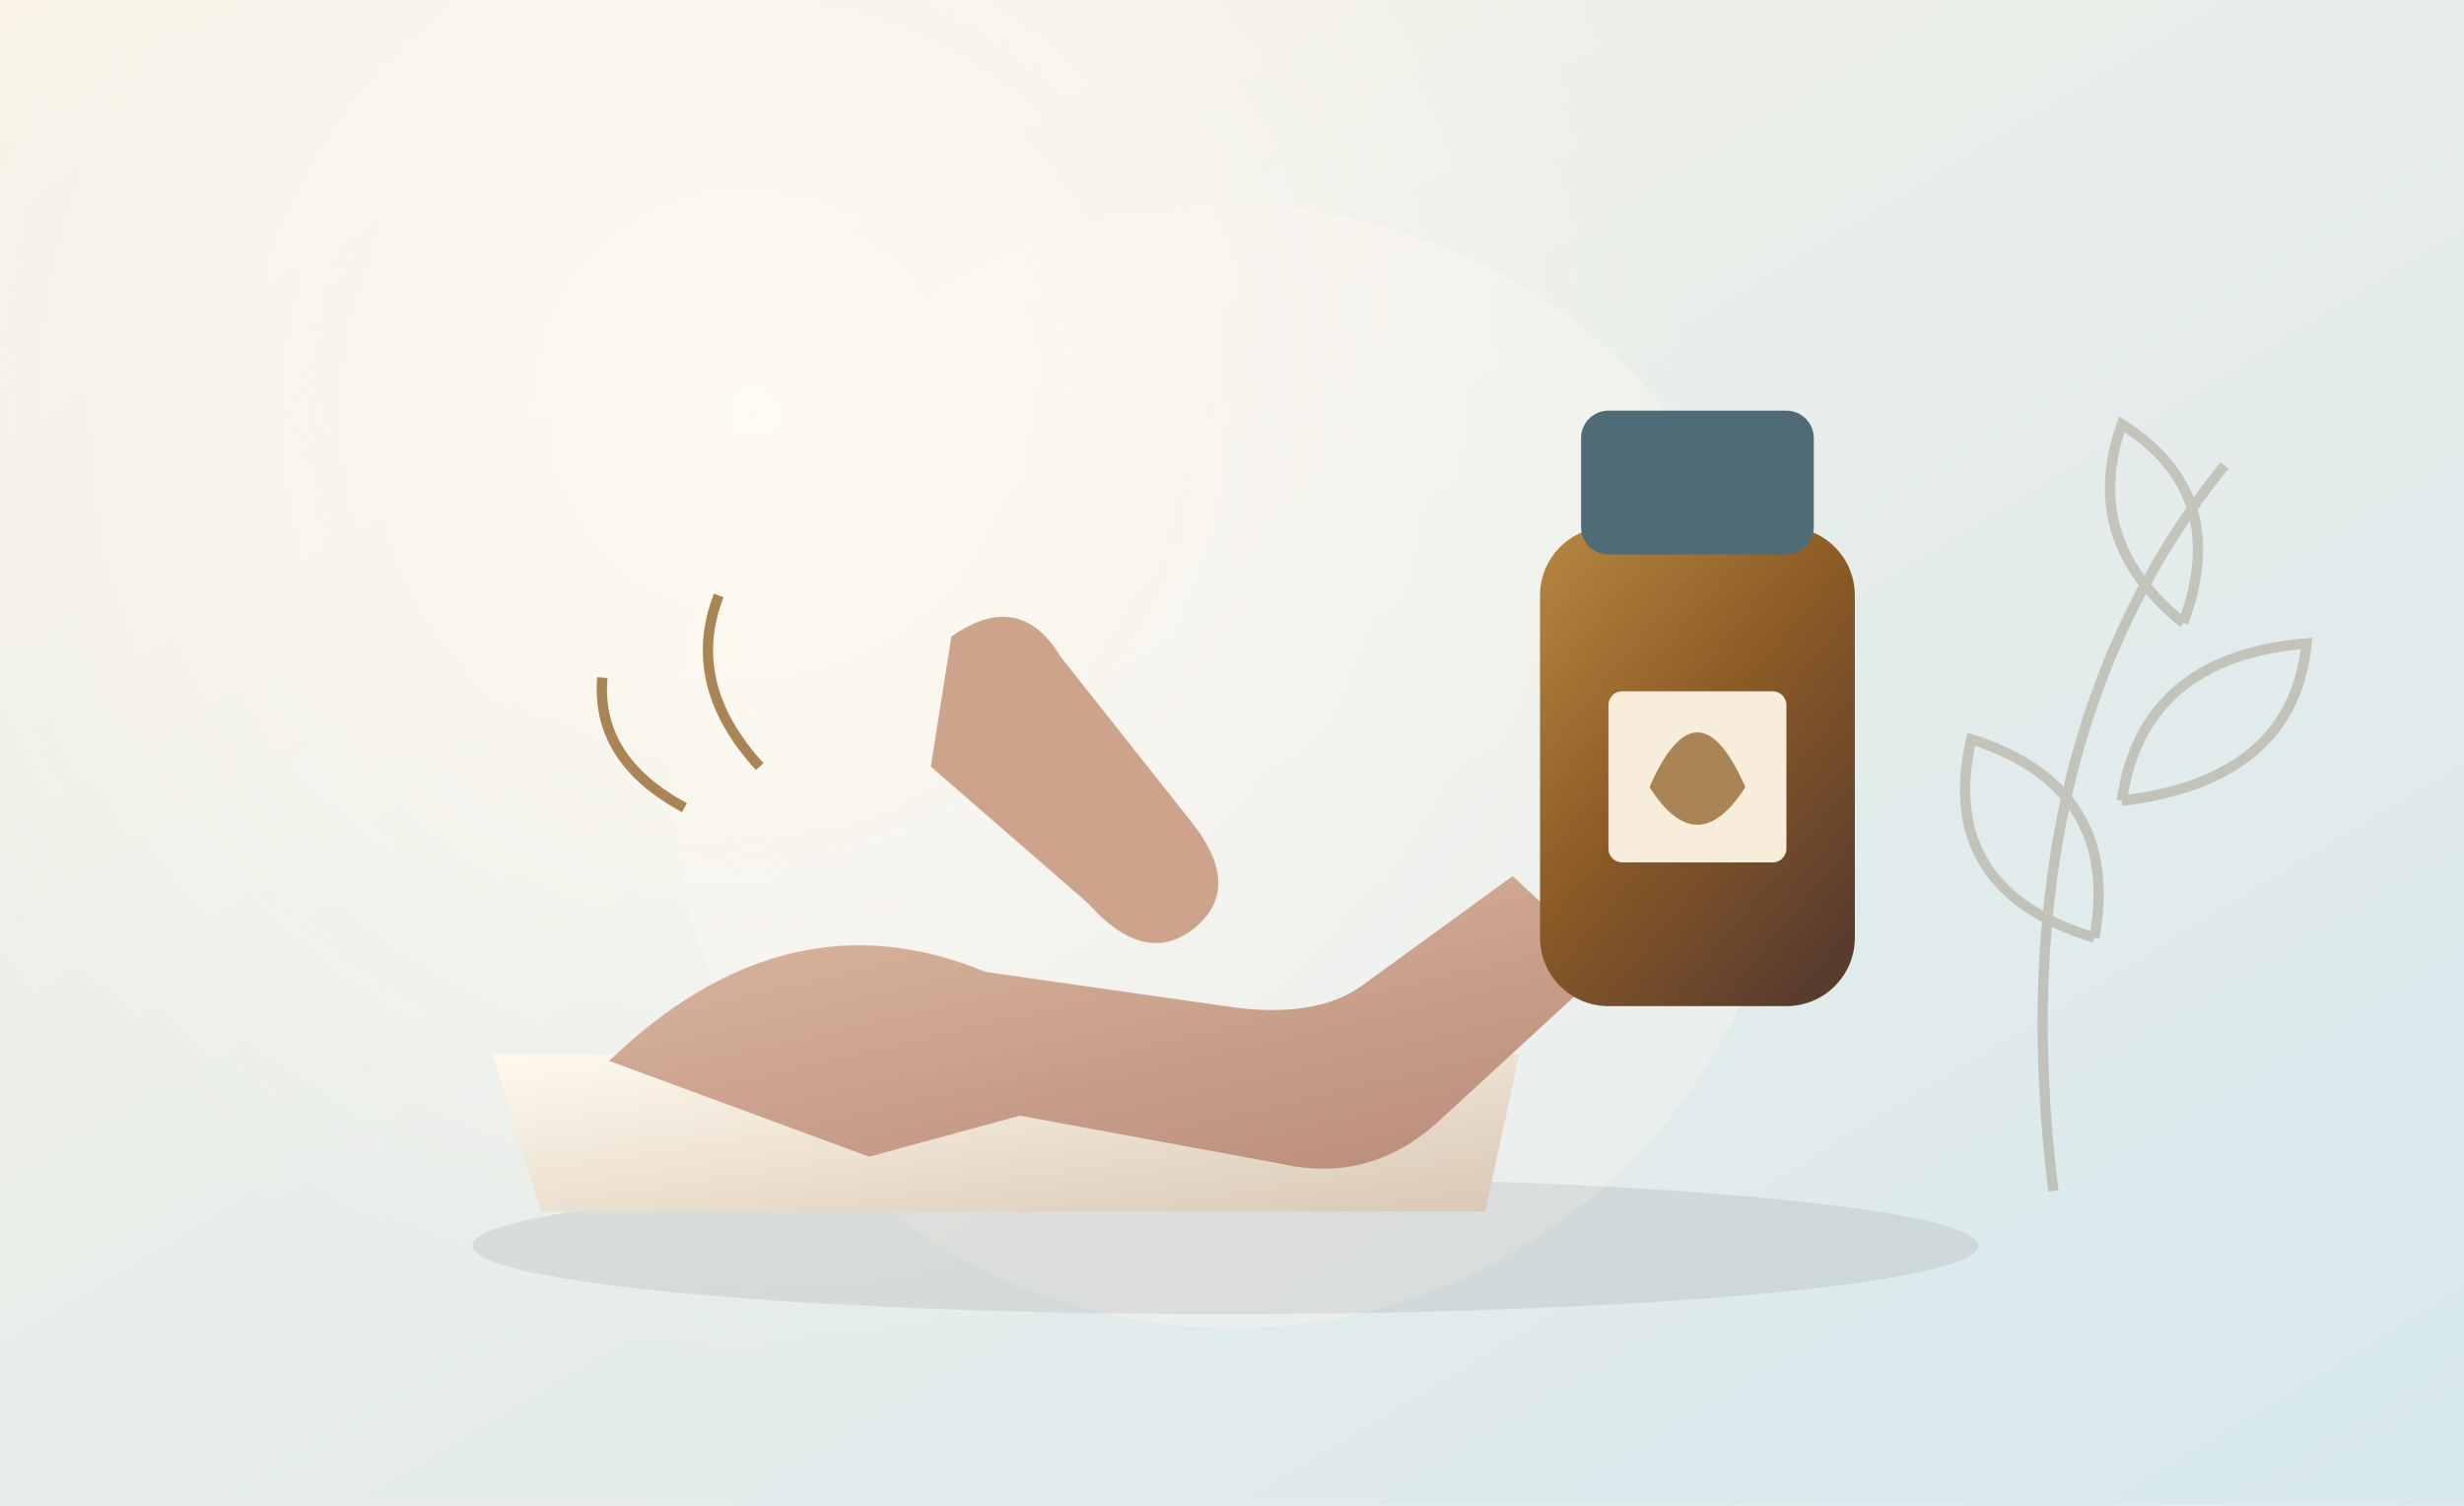
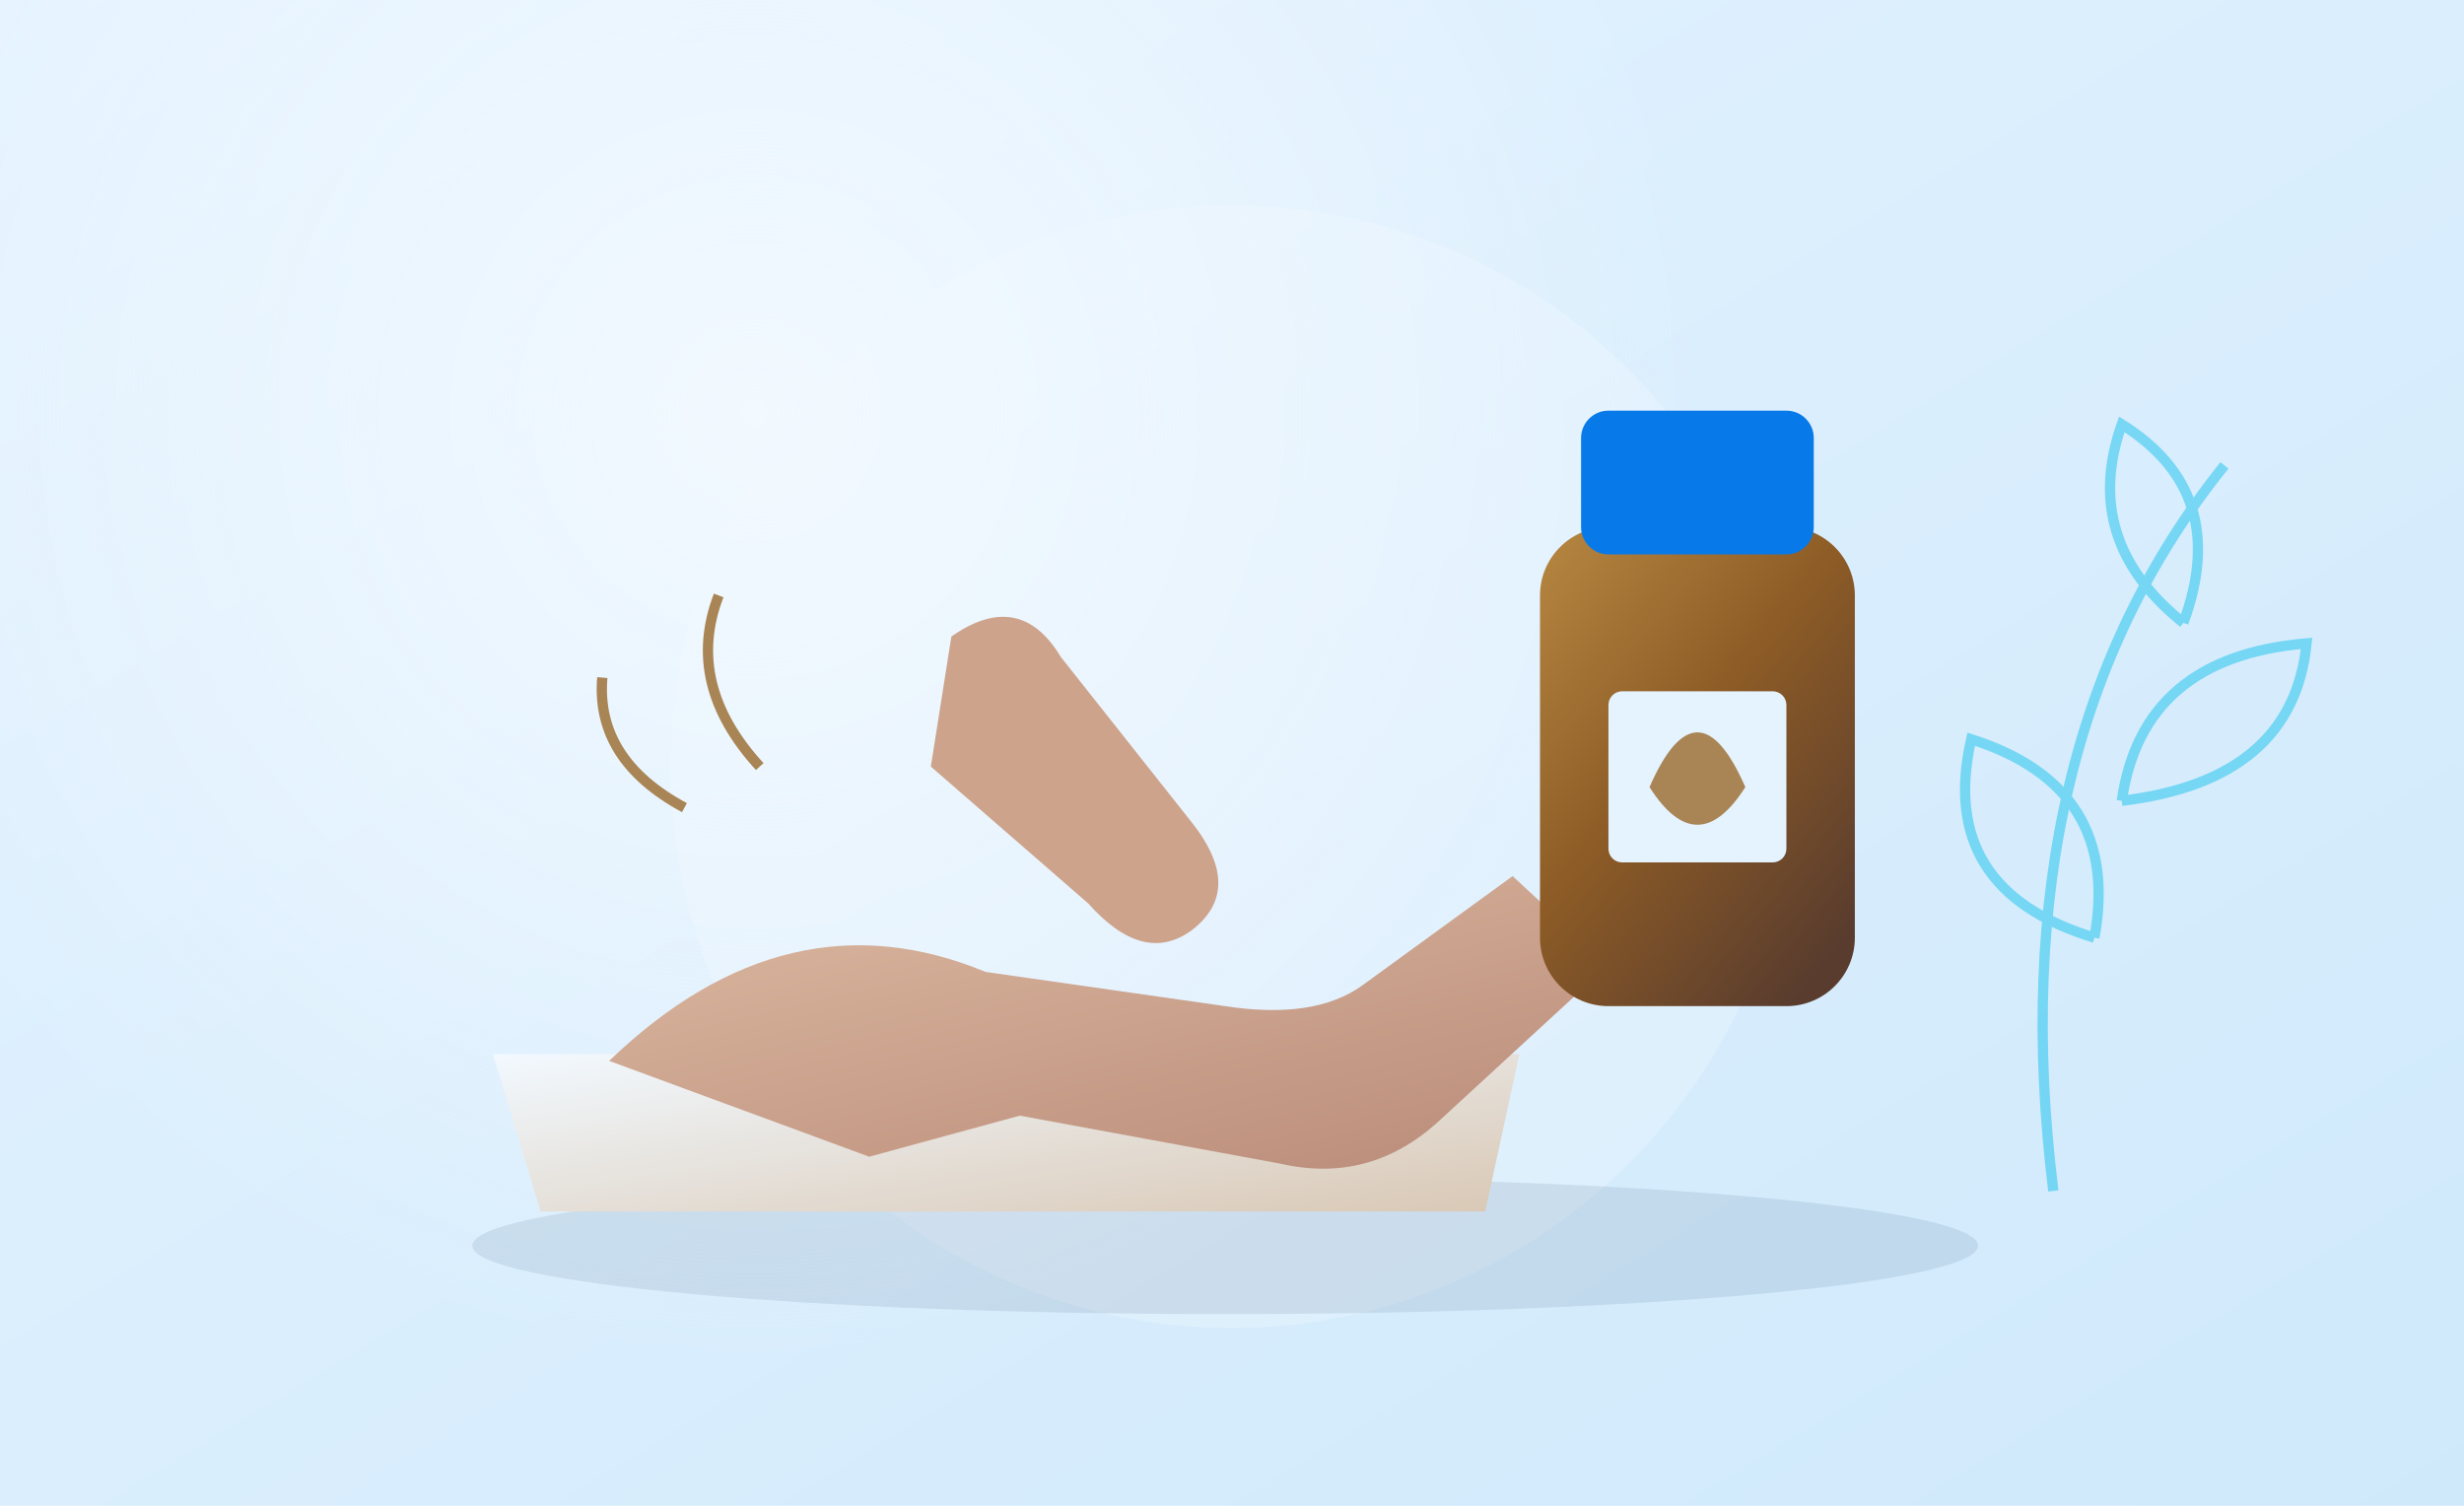
<svg xmlns="http://www.w3.org/2000/svg" width="720" height="440" viewBox="0 0 360 220">
  <defs>
    <linearGradient id="bg" x2="1" y2="1">
-       <stop stop-color="#f8f2e6" />
-       <stop offset="1" stop-color="#d6e8ee" />
+       <stop stop-color="#e5f3ff" />
+       <stop offset="1" stop-color="#cfe9fb" />
    </linearGradient>
    <linearGradient id="skin" x2=".8" y2="1">
      <stop stop-color="#ddbaa2" />
      <stop offset="1" stop-color="#bc8f7c" />
    </linearGradient>
    <linearGradient id="linen" x2="1" y2="1">
-       <stop stop-color="#fff9ee" />
+       <stop stop-color="#f2f9ff" />
      <stop offset="1" stop-color="#d9c8b5" />
    </linearGradient>
    <linearGradient id="bottle" x2=".8" y2="1">
      <stop stop-color="#b78842" />
      <stop offset=".5" stop-color="#8c5b26" />
      <stop offset="1" stop-color="#593c2e" />
    </linearGradient>
    <radialGradient id="light">
-       <stop stop-color="#fffaf1" />
-       <stop offset="1" stop-color="#fffaf1" stop-opacity="0" />
+       <stop stop-color="#f2f9ff" />
+       <stop offset="1" stop-color="#f2f9ff" stop-opacity="0" />
    </radialGradient>
  </defs>
  <path fill="url(#bg)" d="M0 0h360v220H0z" />
  <circle cx="110" cy="60" r="140" fill="url(#light)" />
-   <circle cx="180" cy="112" r="82" fill="#fffaf1" opacity=".32" />
-   <g fill="none" stroke="#9b927f" stroke-width="1.5" opacity=".45">
+   <circle cx="180" cy="112" r="82" fill="#f2f9ff" opacity=".32" />
+   <g fill="none" stroke="#00bceb" stroke-width="1.5" opacity=".45">
    <path d="M300 174q-8-65 25-106" />
    <path d="M306 137q-23-7-18-29 22 7 18 29M310 117q25-3 27-23-24 2-27 23M319 91q-15-12-9-29 16 10 9 29" />
  </g>
-   <ellipse cx="179" cy="182" rx="110" ry="10" fill="#3b3732" opacity=".1" />
+   <ellipse cx="179" cy="182" rx="110" ry="10" fill="#12345a" opacity=".1" />
  <path d="M72 154h150l-5 23H79z" fill="url(#linen)" />
  <path d="M89 155q26-25 55-13l35 5q13 2 20-3l22-16 14 13-25 23q-10 9-23 6l-38-7-22 6z" fill="url(#skin)" />
  <path d="M139 93q10-7 16 3l19 24q8 10 0 16-7 5-15-4l-23-20z" fill="#cda38c" />
  <rect x="225" y="77" width="46" height="70" rx="10" fill="url(#bottle)" />
-   <rect x="231" y="60" width="34" height="21" rx="4" fill="#4f6b75" />
-   <rect x="235" y="101" width="26" height="25" rx="2" fill="#f7edda" />
+   <rect x="231" y="60" width="34" height="21" rx="4" fill="#0879e8" />
+   <rect x="235" y="101" width="26" height="25" rx="2" fill="#e5f3ff" />
  <path d="M241 115q7-16 14 0-7 11-14 0" fill="#a98555" />
  <path d="M111 112q-11-12-6-25m-5 31q-13-7-12-19" fill="none" stroke="#a98555" stroke-width="1.5" />
</svg>
